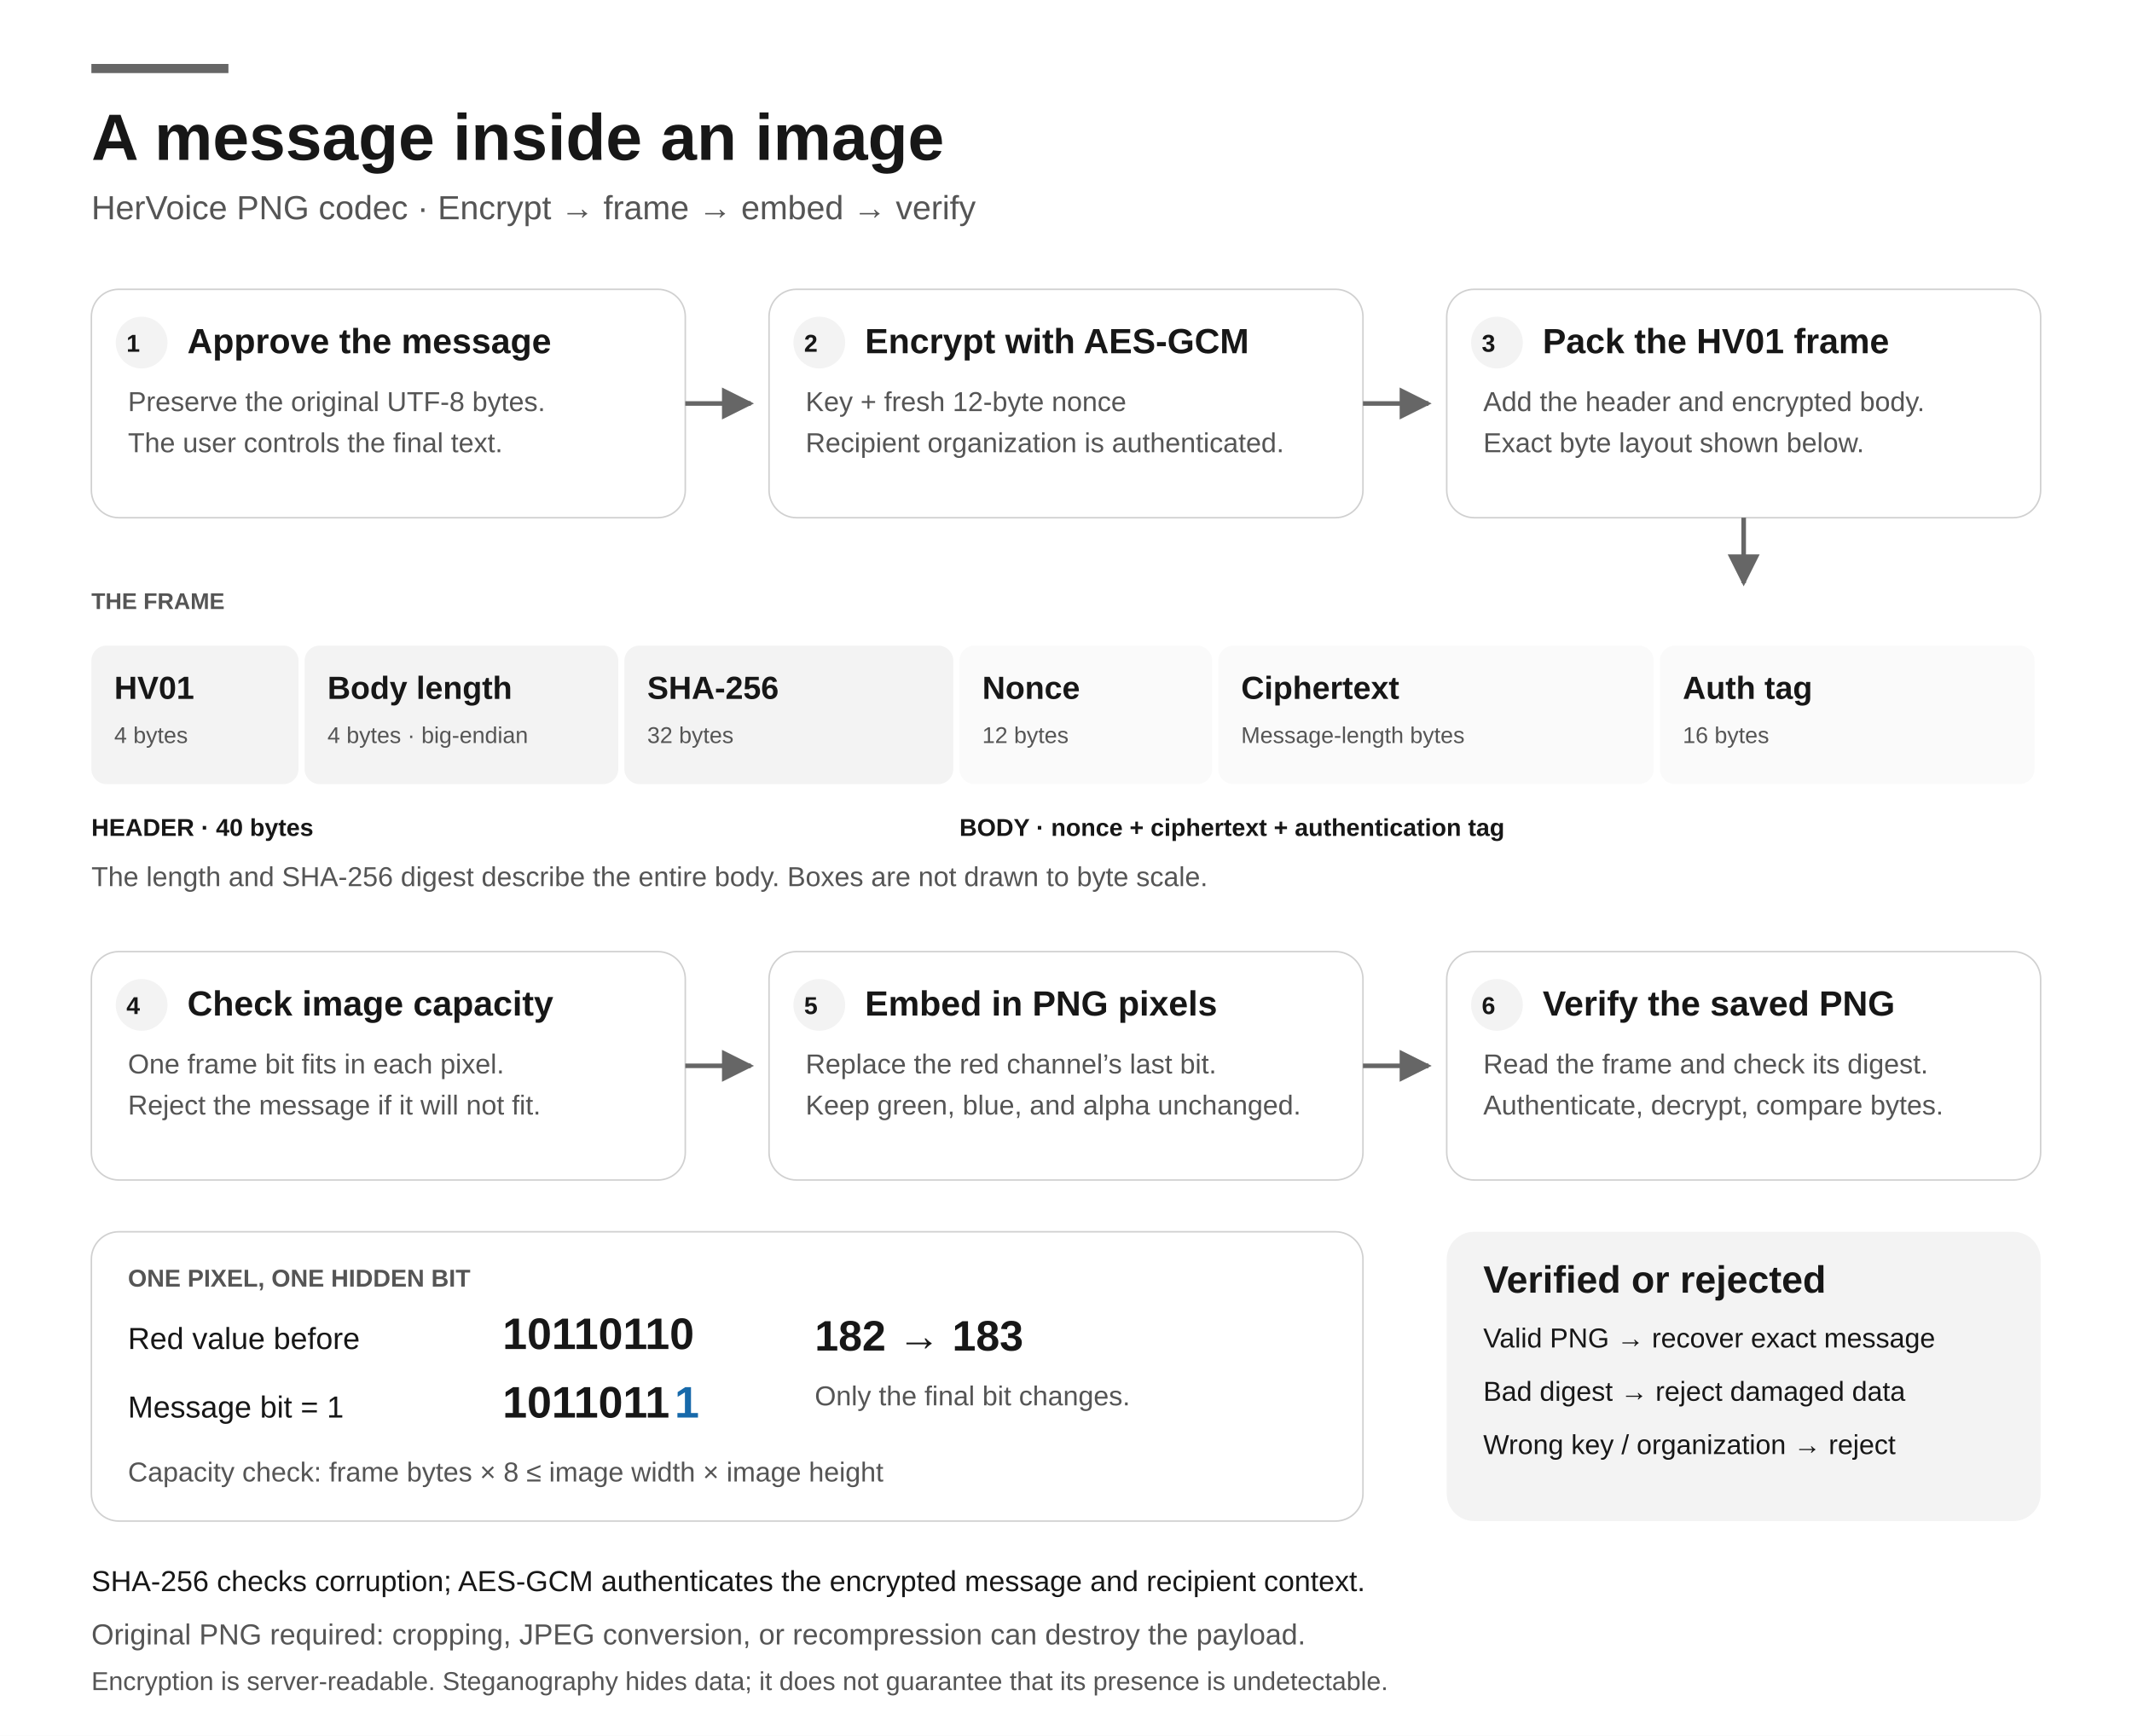
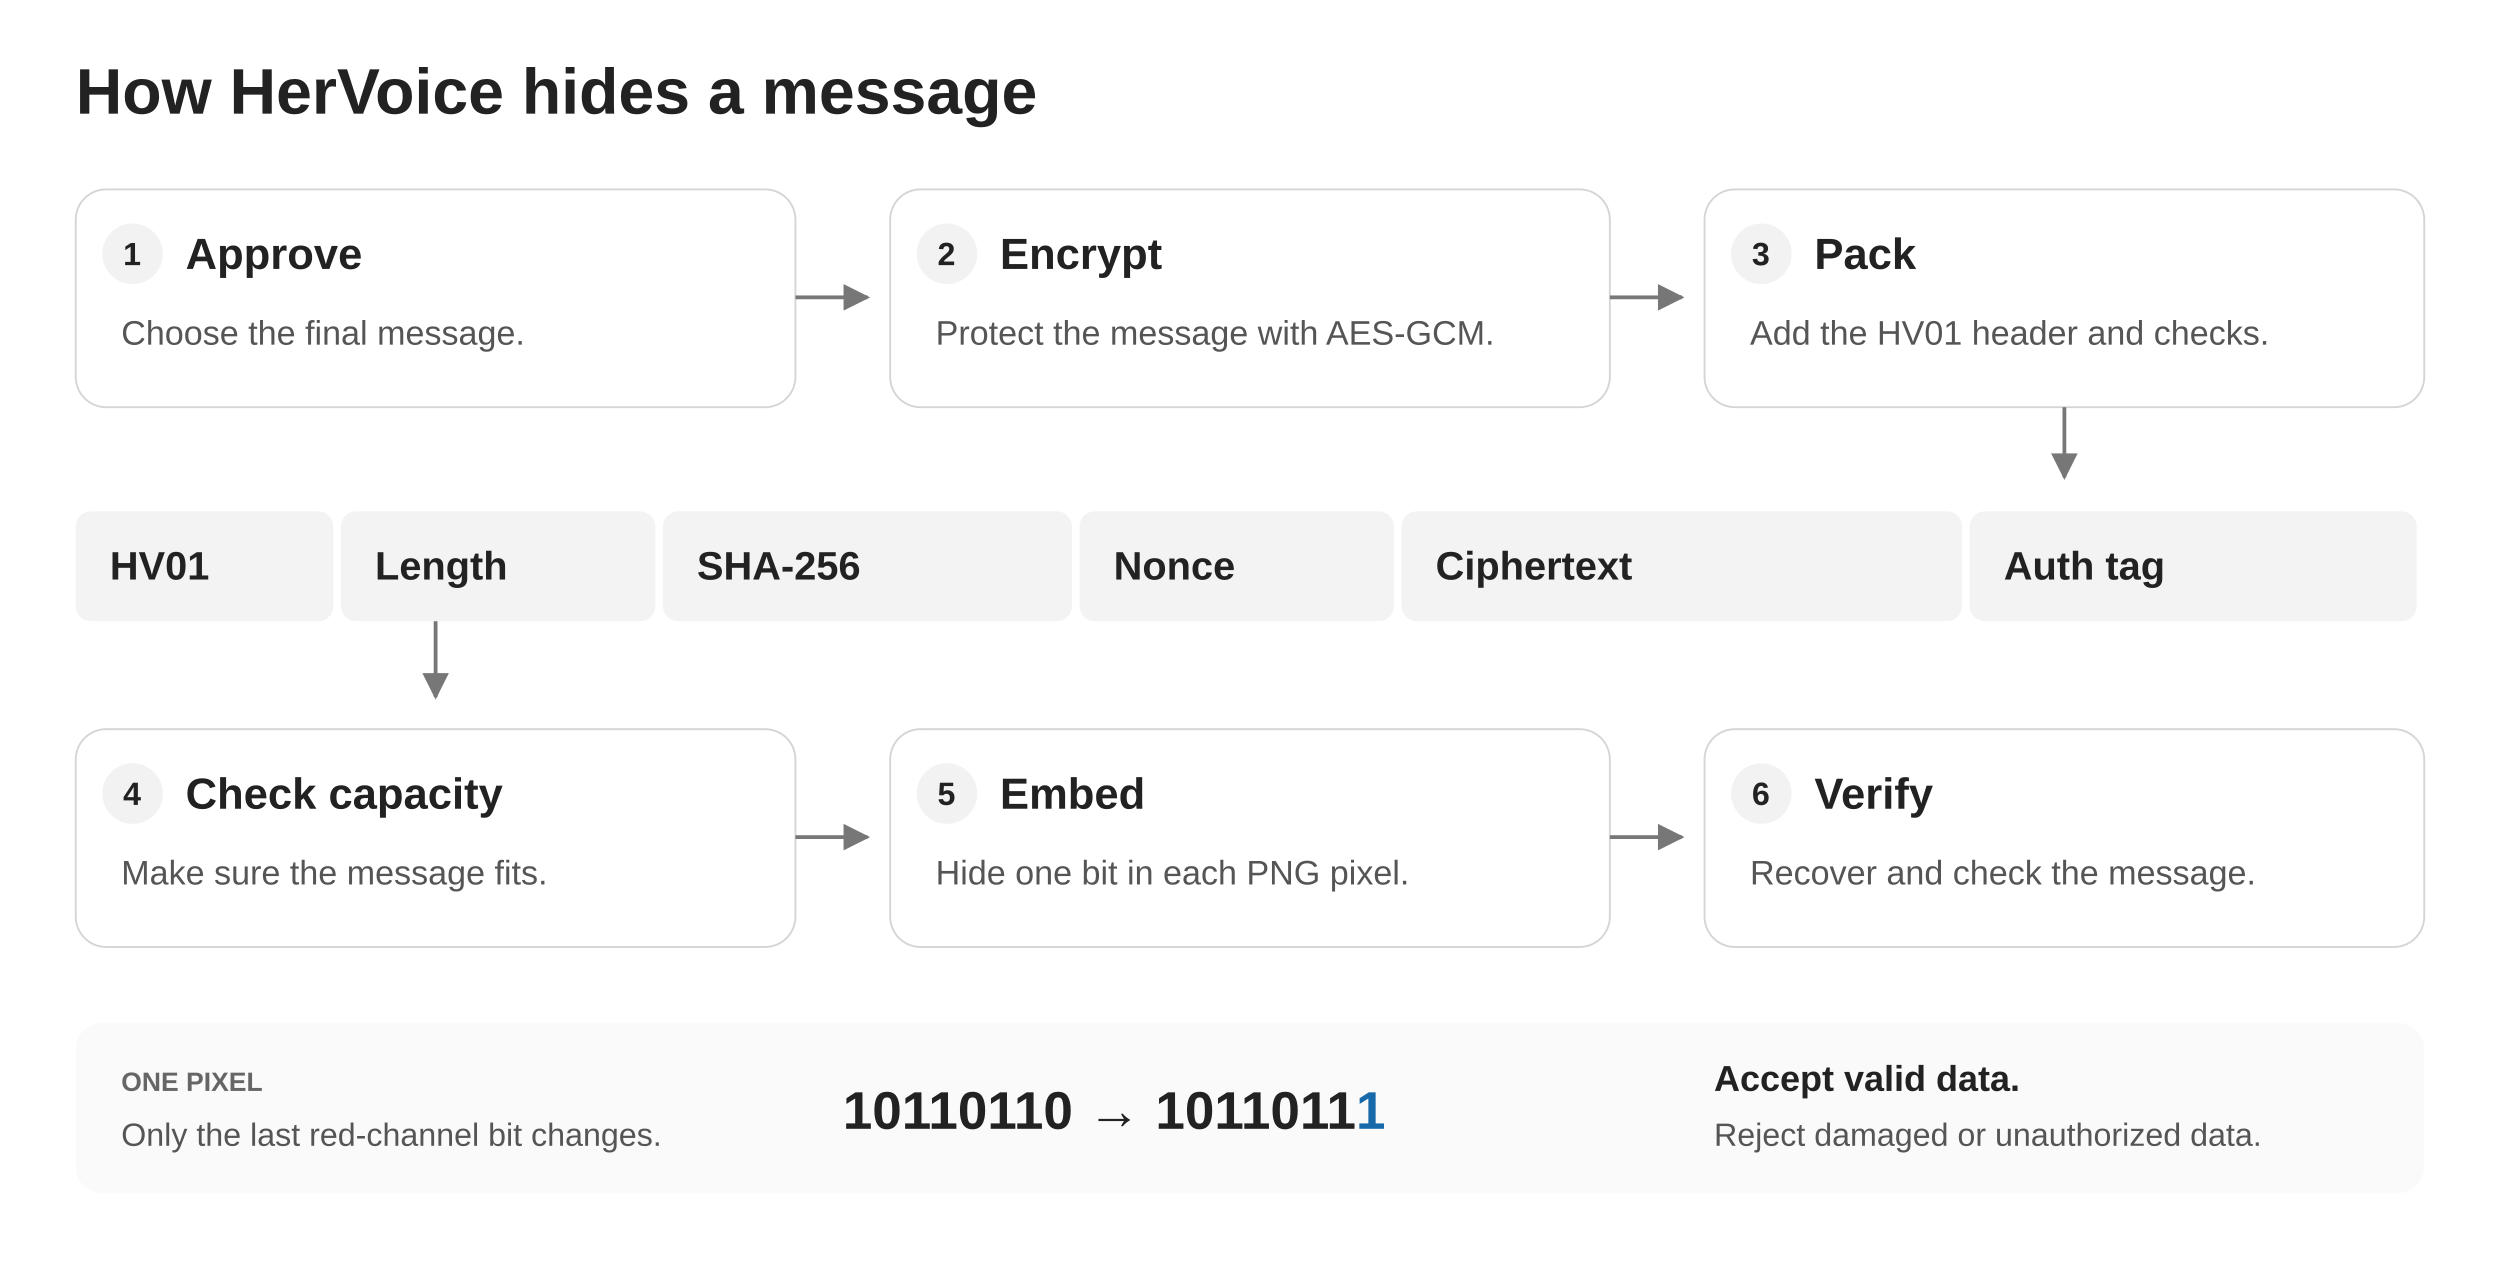
- <svg xmlns="http://www.w3.org/2000/svg" width="1400" height="1140" viewBox="0 0 1400 1140" role="img" aria-labelledby="title desc">
+ <svg xmlns="http://www.w3.org/2000/svg" width="1320" height="670" viewBox="0 0 1320 670" role="img" aria-labelledby="title desc">
  <defs>
    <marker id="arrow" viewBox="0 0 10 10" refX="9" refY="5" markerWidth="7" markerHeight="7" orient="auto">
-       <path d="M0 0 L10 5 L0 10" fill="#666666" />
+       <path d="M0 0 L10 5 L0 10" fill="#777" />
    </marker>
  </defs>
-   <rect width="1400" height="1140" fill="#ffffff" />
-   <rect x="60" y="42" width="90" height="6" fill="#666666" />
-   <text x="60" y="105" font-family="Arial, sans-serif" font-size="43" fill="#171717" font-weight="700">A message inside an image</text>
-   <text x="60" y="144" font-family="Arial, sans-serif" font-size="22" fill="#555555" font-weight="400">HerVoice PNG codec · Encrypt → frame → embed → verify</text>
-   <rect x="60" y="190" width="390" height="150" rx="18" fill="white" stroke="#d0d0d0" />
-   <circle cx="93" cy="225" r="17" fill="#f3f3f3" />
-   <text x="83" y="231" font-family="Arial, sans-serif" font-size="16" fill="#171717" font-weight="700">1</text>
-   <text x="123" y="232" font-family="Arial, sans-serif" font-size="23" fill="#171717" font-weight="700">Approve the message</text>
-   <text x="84" y="270" font-family="Arial, sans-serif" font-size="18" fill="#555555" font-weight="400">Preserve the original UTF-8 bytes.</text>
-   <text x="84" y="297" font-family="Arial, sans-serif" font-size="18" fill="#555555" font-weight="400">The user controls the final text.</text>
-   <rect x="505" y="190" width="390" height="150" rx="18" fill="white" stroke="#d0d0d0" />
-   <circle cx="538" cy="225" r="17" fill="#f3f3f3" />
-   <text x="528" y="231" font-family="Arial, sans-serif" font-size="16" fill="#171717" font-weight="700">2</text>
-   <text x="568" y="232" font-family="Arial, sans-serif" font-size="23" fill="#171717" font-weight="700">Encrypt with AES-GCM</text>
-   <text x="529" y="270" font-family="Arial, sans-serif" font-size="18" fill="#555555" font-weight="400">Key + fresh 12-byte nonce</text>
-   <text x="529" y="297" font-family="Arial, sans-serif" font-size="18" fill="#555555" font-weight="400">Recipient organization is authenticated.</text>
-   <rect x="950" y="190" width="390" height="150" rx="18" fill="white" stroke="#d0d0d0" />
-   <circle cx="983" cy="225" r="17" fill="#f3f3f3" />
-   <text x="973" y="231" font-family="Arial, sans-serif" font-size="16" fill="#171717" font-weight="700">3</text>
-   <text x="1013" y="232" font-family="Arial, sans-serif" font-size="23" fill="#171717" font-weight="700">Pack the HV01 frame</text>
-   <text x="974" y="270" font-family="Arial, sans-serif" font-size="18" fill="#555555" font-weight="400">Add the header and encrypted body.</text>
-   <text x="974" y="297" font-family="Arial, sans-serif" font-size="18" fill="#555555" font-weight="400">Exact byte layout shown below.</text>
-   <path d="M450 265 H493" fill="none" stroke="#666666" stroke-width="3" marker-end="url(#arrow)" />
-   <path d="M895 265 H938" fill="none" stroke="#666666" stroke-width="3" marker-end="url(#arrow)" />
-   <path d="M1145 340 V383" fill="none" stroke="#666666" stroke-width="3" marker-end="url(#arrow)" />
-   <text x="60" y="400" font-family="Arial, sans-serif" font-size="15" fill="#555555" font-weight="700">THE FRAME</text>
-   <rect x="60" y="424" width="136" height="91" rx="10" fill="#f3f3f3" />
-   <text x="75" y="459" font-family="Arial, sans-serif" font-size="21" fill="#171717" font-weight="700">HV01</text>
-   <text x="75" y="488" font-family="Arial, sans-serif" font-size="15" fill="#555555" font-weight="400">4 bytes</text>
-   <rect x="200" y="424" width="206" height="91" rx="10" fill="#f3f3f3" />
-   <text x="215" y="459" font-family="Arial, sans-serif" font-size="21" fill="#171717" font-weight="700">Body length</text>
-   <text x="215" y="488" font-family="Arial, sans-serif" font-size="15" fill="#555555" font-weight="400">4 bytes · big-endian</text>
-   <rect x="410" y="424" width="216" height="91" rx="10" fill="#f3f3f3" />
-   <text x="425" y="459" font-family="Arial, sans-serif" font-size="21" fill="#171717" font-weight="700">SHA-256</text>
-   <text x="425" y="488" font-family="Arial, sans-serif" font-size="15" fill="#555555" font-weight="400">32 bytes</text>
-   <rect x="630" y="424" width="166" height="91" rx="10" fill="#fafafa" />
-   <text x="645" y="459" font-family="Arial, sans-serif" font-size="21" fill="#171717" font-weight="700">Nonce</text>
-   <text x="645" y="488" font-family="Arial, sans-serif" font-size="15" fill="#555555" font-weight="400">12 bytes</text>
-   <rect x="800" y="424" width="286" height="91" rx="10" fill="#fafafa" />
-   <text x="815" y="459" font-family="Arial, sans-serif" font-size="21" fill="#171717" font-weight="700">Ciphertext</text>
-   <text x="815" y="488" font-family="Arial, sans-serif" font-size="15" fill="#555555" font-weight="400">Message-length bytes</text>
-   <rect x="1090" y="424" width="246" height="91" rx="10" fill="#fafafa" />
-   <text x="1105" y="459" font-family="Arial, sans-serif" font-size="21" fill="#171717" font-weight="700">Auth tag</text>
-   <text x="1105" y="488" font-family="Arial, sans-serif" font-size="15" fill="#555555" font-weight="400">16 bytes</text>
-   <text x="60" y="549" font-family="Arial, sans-serif" font-size="16" fill="#171717" font-weight="700">HEADER · 40 bytes</text>
-   <text x="630" y="549" font-family="Arial, sans-serif" font-size="16" fill="#171717" font-weight="700">BODY · nonce + ciphertext + authentication tag</text>
-   <text x="60" y="582" font-family="Arial, sans-serif" font-size="18" fill="#555555" font-weight="400">The length and SHA-256 digest describe the entire body. Boxes are not drawn to byte scale.</text>
-   <rect x="60" y="625" width="390" height="150" rx="18" fill="white" stroke="#d0d0d0" />
-   <circle cx="93" cy="660" r="17" fill="#f3f3f3" />
-   <text x="83" y="666" font-family="Arial, sans-serif" font-size="16" fill="#171717" font-weight="700">4</text>
-   <text x="123" y="667" font-family="Arial, sans-serif" font-size="23" fill="#171717" font-weight="700">Check image capacity</text>
-   <text x="84" y="705" font-family="Arial, sans-serif" font-size="18" fill="#555555" font-weight="400">One frame bit fits in each pixel.</text>
-   <text x="84" y="732" font-family="Arial, sans-serif" font-size="18" fill="#555555" font-weight="400">Reject the message if it will not fit.</text>
-   <rect x="505" y="625" width="390" height="150" rx="18" fill="white" stroke="#d0d0d0" />
-   <circle cx="538" cy="660" r="17" fill="#f3f3f3" />
-   <text x="528" y="666" font-family="Arial, sans-serif" font-size="16" fill="#171717" font-weight="700">5</text>
-   <text x="568" y="667" font-family="Arial, sans-serif" font-size="23" fill="#171717" font-weight="700">Embed in PNG pixels</text>
-   <text x="529" y="705" font-family="Arial, sans-serif" font-size="18" fill="#555555" font-weight="400">Replace the red channel’s last bit.</text>
-   <text x="529" y="732" font-family="Arial, sans-serif" font-size="18" fill="#555555" font-weight="400">Keep green, blue, and alpha unchanged.</text>
-   <rect x="950" y="625" width="390" height="150" rx="18" fill="white" stroke="#d0d0d0" />
-   <circle cx="983" cy="660" r="17" fill="#f3f3f3" />
-   <text x="973" y="666" font-family="Arial, sans-serif" font-size="16" fill="#171717" font-weight="700">6</text>
-   <text x="1013" y="667" font-family="Arial, sans-serif" font-size="23" fill="#171717" font-weight="700">Verify the saved PNG</text>
-   <text x="974" y="705" font-family="Arial, sans-serif" font-size="18" fill="#555555" font-weight="400">Read the frame and check its digest.</text>
-   <text x="974" y="732" font-family="Arial, sans-serif" font-size="18" fill="#555555" font-weight="400">Authenticate, decrypt, compare bytes.</text>
-   <path d="M450 700 H493" fill="none" stroke="#666666" stroke-width="3" marker-end="url(#arrow)" />
-   <path d="M895 700 H938" fill="none" stroke="#666666" stroke-width="3" marker-end="url(#arrow)" />
-   <rect x="60" y="809" width="835" height="190" rx="18" fill="white" stroke="#d0d0d0" />
-   <text x="84" y="845" font-family="Arial, sans-serif" font-size="16" fill="#555555" font-weight="700">ONE PIXEL, ONE HIDDEN BIT</text>
-   <text x="84" y="886" font-family="Arial, sans-serif" font-size="20" fill="#171717" font-weight="400">Red value before</text>
-   <text x="330" y="886" font-family="Arial, sans-serif" font-size="29" fill="#171717" font-weight="700">10110110</text>
-   <text x="84" y="931" font-family="Arial, sans-serif" font-size="20" fill="#171717" font-weight="400">Message bit = 1</text>
-   <text x="330" y="931" font-family="Arial, sans-serif" font-size="29" fill="#171717" font-weight="700">1011011</text>
-   <text x="443" y="931" font-family="Arial, sans-serif" font-size="29" fill="#1769aa" font-weight="700">1</text>
-   <text x="535" y="887" font-family="Arial, sans-serif" font-size="28" fill="#171717" font-weight="700">182 → 183</text>
-   <text x="535" y="923" font-family="Arial, sans-serif" font-size="18" fill="#555555" font-weight="400">Only the final bit changes.</text>
-   <text x="84" y="973" font-family="Arial, sans-serif" font-size="18" fill="#555555" font-weight="400">Capacity check: frame bytes × 8 ≤ image width × image height</text>
-   <rect x="950" y="809" width="390" height="190" rx="18" fill="#f3f3f3" />
-   <text x="974" y="849" font-family="Arial, sans-serif" font-size="25" fill="#171717" font-weight="700">Verified or rejected</text>
-   <text x="974" y="885" font-family="Arial, sans-serif" font-size="18" fill="#171717" font-weight="400">Valid PNG → recover exact message</text>
-   <text x="974" y="920" font-family="Arial, sans-serif" font-size="18" fill="#171717" font-weight="400">Bad digest → reject damaged data</text>
-   <text x="974" y="955" font-family="Arial, sans-serif" font-size="18" fill="#171717" font-weight="400">Wrong key / organization → reject</text>
-   <text x="60" y="1045" font-family="Arial, sans-serif" font-size="19" fill="#171717" font-weight="400">SHA-256 checks corruption; AES-GCM authenticates the encrypted message and recipient context.</text>
-   <text x="60" y="1080" font-family="Arial, sans-serif" font-size="19" fill="#555555" font-weight="400">Original PNG required: cropping, JPEG conversion, or recompression can destroy the payload.</text>
-   <text x="60" y="1110" font-family="Arial, sans-serif" font-size="17" fill="#555555" font-weight="400">Encryption is server-readable. Steganography hides data; it does not guarantee that its presence is undetectable.</text>
+   <rect width="1320" height="670" fill="white" />
+   <text x="40" y="60" font-family="Arial, sans-serif" font-size="34" font-weight="700" fill="#222">How HerVoice hides a message</text>
+   <rect x="40" y="100" width="380" height="115" rx="16" fill="white" stroke="#d5d5d5" />
+   <circle cx="70" cy="134" r="16" fill="#f2f2f2" />
+   <text x="65" y="140" font-family="Arial, sans-serif" font-size="17" font-weight="700" fill="#222">1</text>
+   <text x="98" y="142" font-family="Arial, sans-serif" font-size="23" font-weight="700" fill="#222">Approve</text>
+   <text x="64" y="182" font-family="Arial, sans-serif" font-size="18" font-weight="400" fill="#555">Choose the final message.</text>
+   <rect x="470" y="100" width="380" height="115" rx="16" fill="white" stroke="#d5d5d5" />
+   <circle cx="500" cy="134" r="16" fill="#f2f2f2" />
+   <text x="495" y="140" font-family="Arial, sans-serif" font-size="17" font-weight="700" fill="#222">2</text>
+   <text x="528" y="142" font-family="Arial, sans-serif" font-size="23" font-weight="700" fill="#222">Encrypt</text>
+   <text x="494" y="182" font-family="Arial, sans-serif" font-size="18" font-weight="400" fill="#555">Protect the message with AES-GCM.</text>
+   <rect x="900" y="100" width="380" height="115" rx="16" fill="white" stroke="#d5d5d5" />
+   <circle cx="930" cy="134" r="16" fill="#f2f2f2" />
+   <text x="925" y="140" font-family="Arial, sans-serif" font-size="17" font-weight="700" fill="#222">3</text>
+   <text x="958" y="142" font-family="Arial, sans-serif" font-size="23" font-weight="700" fill="#222">Pack</text>
+   <text x="924" y="182" font-family="Arial, sans-serif" font-size="18" font-weight="400" fill="#555">Add the HV01 header and checks.</text>
+   <path d="M420 157 H458" fill="none" stroke="#777" stroke-width="2" marker-end="url(#arrow)" />
+   <path d="M850 157 H888" fill="none" stroke="#777" stroke-width="2" marker-end="url(#arrow)" />
+   <path d="M1090 215 V252" fill="none" stroke="#777" stroke-width="2" marker-end="url(#arrow)" />
+   <rect x="40" y="270" width="136" height="58" rx="8" fill="#f3f3f3" />
+   <text x="58" y="306" font-family="Arial, sans-serif" font-size="21" font-weight="700" fill="#222">HV01</text>
+   <rect x="180" y="270" width="166" height="58" rx="8" fill="#f3f3f3" />
+   <text x="198" y="306" font-family="Arial, sans-serif" font-size="21" font-weight="700" fill="#222">Length</text>
+   <rect x="350" y="270" width="216" height="58" rx="8" fill="#f3f3f3" />
+   <text x="368" y="306" font-family="Arial, sans-serif" font-size="21" font-weight="700" fill="#222">SHA-256</text>
+   <rect x="570" y="270" width="166" height="58" rx="8" fill="#f3f3f3" />
+   <text x="588" y="306" font-family="Arial, sans-serif" font-size="21" font-weight="700" fill="#222">Nonce</text>
+   <rect x="740" y="270" width="296" height="58" rx="8" fill="#f3f3f3" />
+   <text x="758" y="306" font-family="Arial, sans-serif" font-size="21" font-weight="700" fill="#222">Ciphertext</text>
+   <rect x="1040" y="270" width="236" height="58" rx="8" fill="#f3f3f3" />
+   <text x="1058" y="306" font-family="Arial, sans-serif" font-size="21" font-weight="700" fill="#222">Auth tag</text>
+   <path d="M230 328 V368" fill="none" stroke="#777" stroke-width="2" marker-end="url(#arrow)" />
+   <rect x="40" y="385" width="380" height="115" rx="16" fill="white" stroke="#d5d5d5" />
+   <circle cx="70" cy="419" r="16" fill="#f2f2f2" />
+   <text x="65" y="425" font-family="Arial, sans-serif" font-size="17" font-weight="700" fill="#222">4</text>
+   <text x="98" y="427" font-family="Arial, sans-serif" font-size="23" font-weight="700" fill="#222">Check capacity</text>
+   <text x="64" y="467" font-family="Arial, sans-serif" font-size="18" font-weight="400" fill="#555">Make sure the message fits.</text>
+   <rect x="470" y="385" width="380" height="115" rx="16" fill="white" stroke="#d5d5d5" />
+   <circle cx="500" cy="419" r="16" fill="#f2f2f2" />
+   <text x="495" y="425" font-family="Arial, sans-serif" font-size="17" font-weight="700" fill="#222">5</text>
+   <text x="528" y="427" font-family="Arial, sans-serif" font-size="23" font-weight="700" fill="#222">Embed</text>
+   <text x="494" y="467" font-family="Arial, sans-serif" font-size="18" font-weight="400" fill="#555">Hide one bit in each PNG pixel.</text>
+   <rect x="900" y="385" width="380" height="115" rx="16" fill="white" stroke="#d5d5d5" />
+   <circle cx="930" cy="419" r="16" fill="#f2f2f2" />
+   <text x="925" y="425" font-family="Arial, sans-serif" font-size="17" font-weight="700" fill="#222">6</text>
+   <text x="958" y="427" font-family="Arial, sans-serif" font-size="23" font-weight="700" fill="#222">Verify</text>
+   <text x="924" y="467" font-family="Arial, sans-serif" font-size="18" font-weight="400" fill="#555">Recover and check the message.</text>
+   <path d="M420 442 H458" fill="none" stroke="#777" stroke-width="2" marker-end="url(#arrow)" />
+   <path d="M850 442 H888" fill="none" stroke="#777" stroke-width="2" marker-end="url(#arrow)" />
+   <rect x="40" y="540" width="1240" height="90" rx="14" fill="#fafafa" />
+   <text x="64" y="576" font-family="Arial, sans-serif" font-size="14" font-weight="700" fill="#666">ONE PIXEL</text>
+   <text x="64" y="605" font-family="Arial, sans-serif" font-size="17" font-weight="400" fill="#555">Only the last red-channel bit changes.</text>
+   <text x="445" y="596" font-family="Arial, sans-serif" font-size="28" font-weight="700" fill="#222">10110110 → 1011011<tspan fill="#1769aa">1</tspan>
+   </text>
+   <text x="905" y="576" font-family="Arial, sans-serif" font-size="19" font-weight="700" fill="#222">Accept valid data.</text>
+   <text x="905" y="605" font-family="Arial, sans-serif" font-size="17" font-weight="400" fill="#555">Reject damaged or unauthorized data.</text>
</svg>
